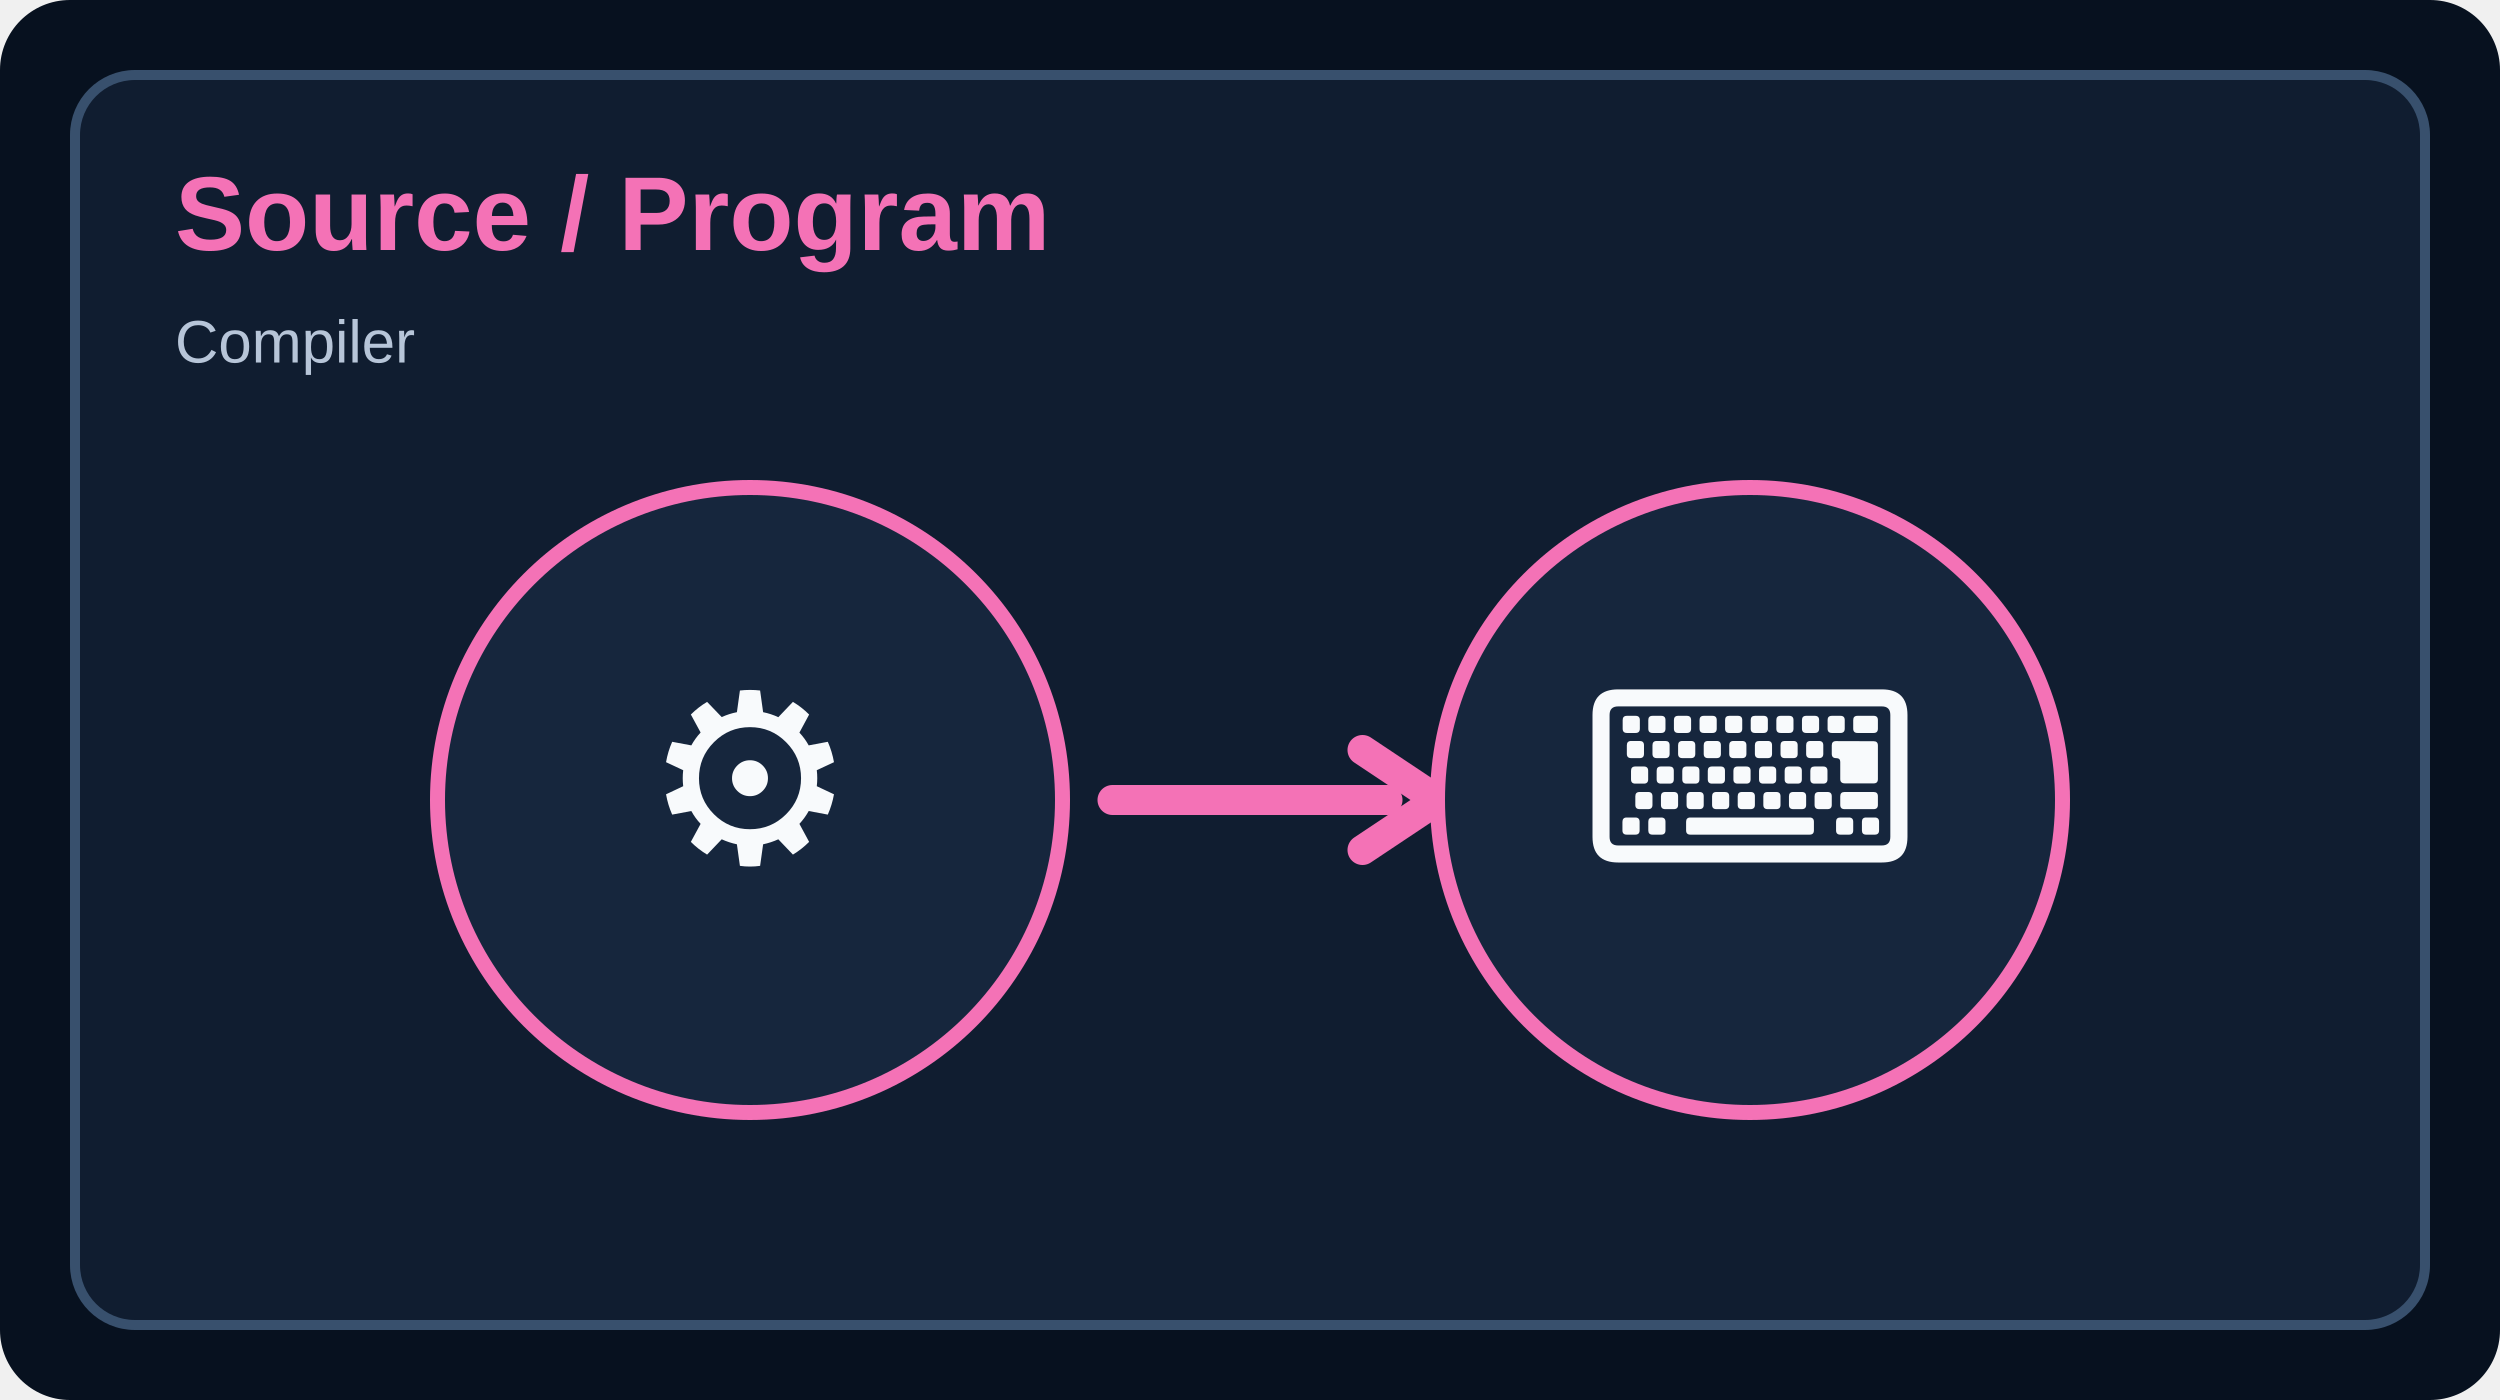
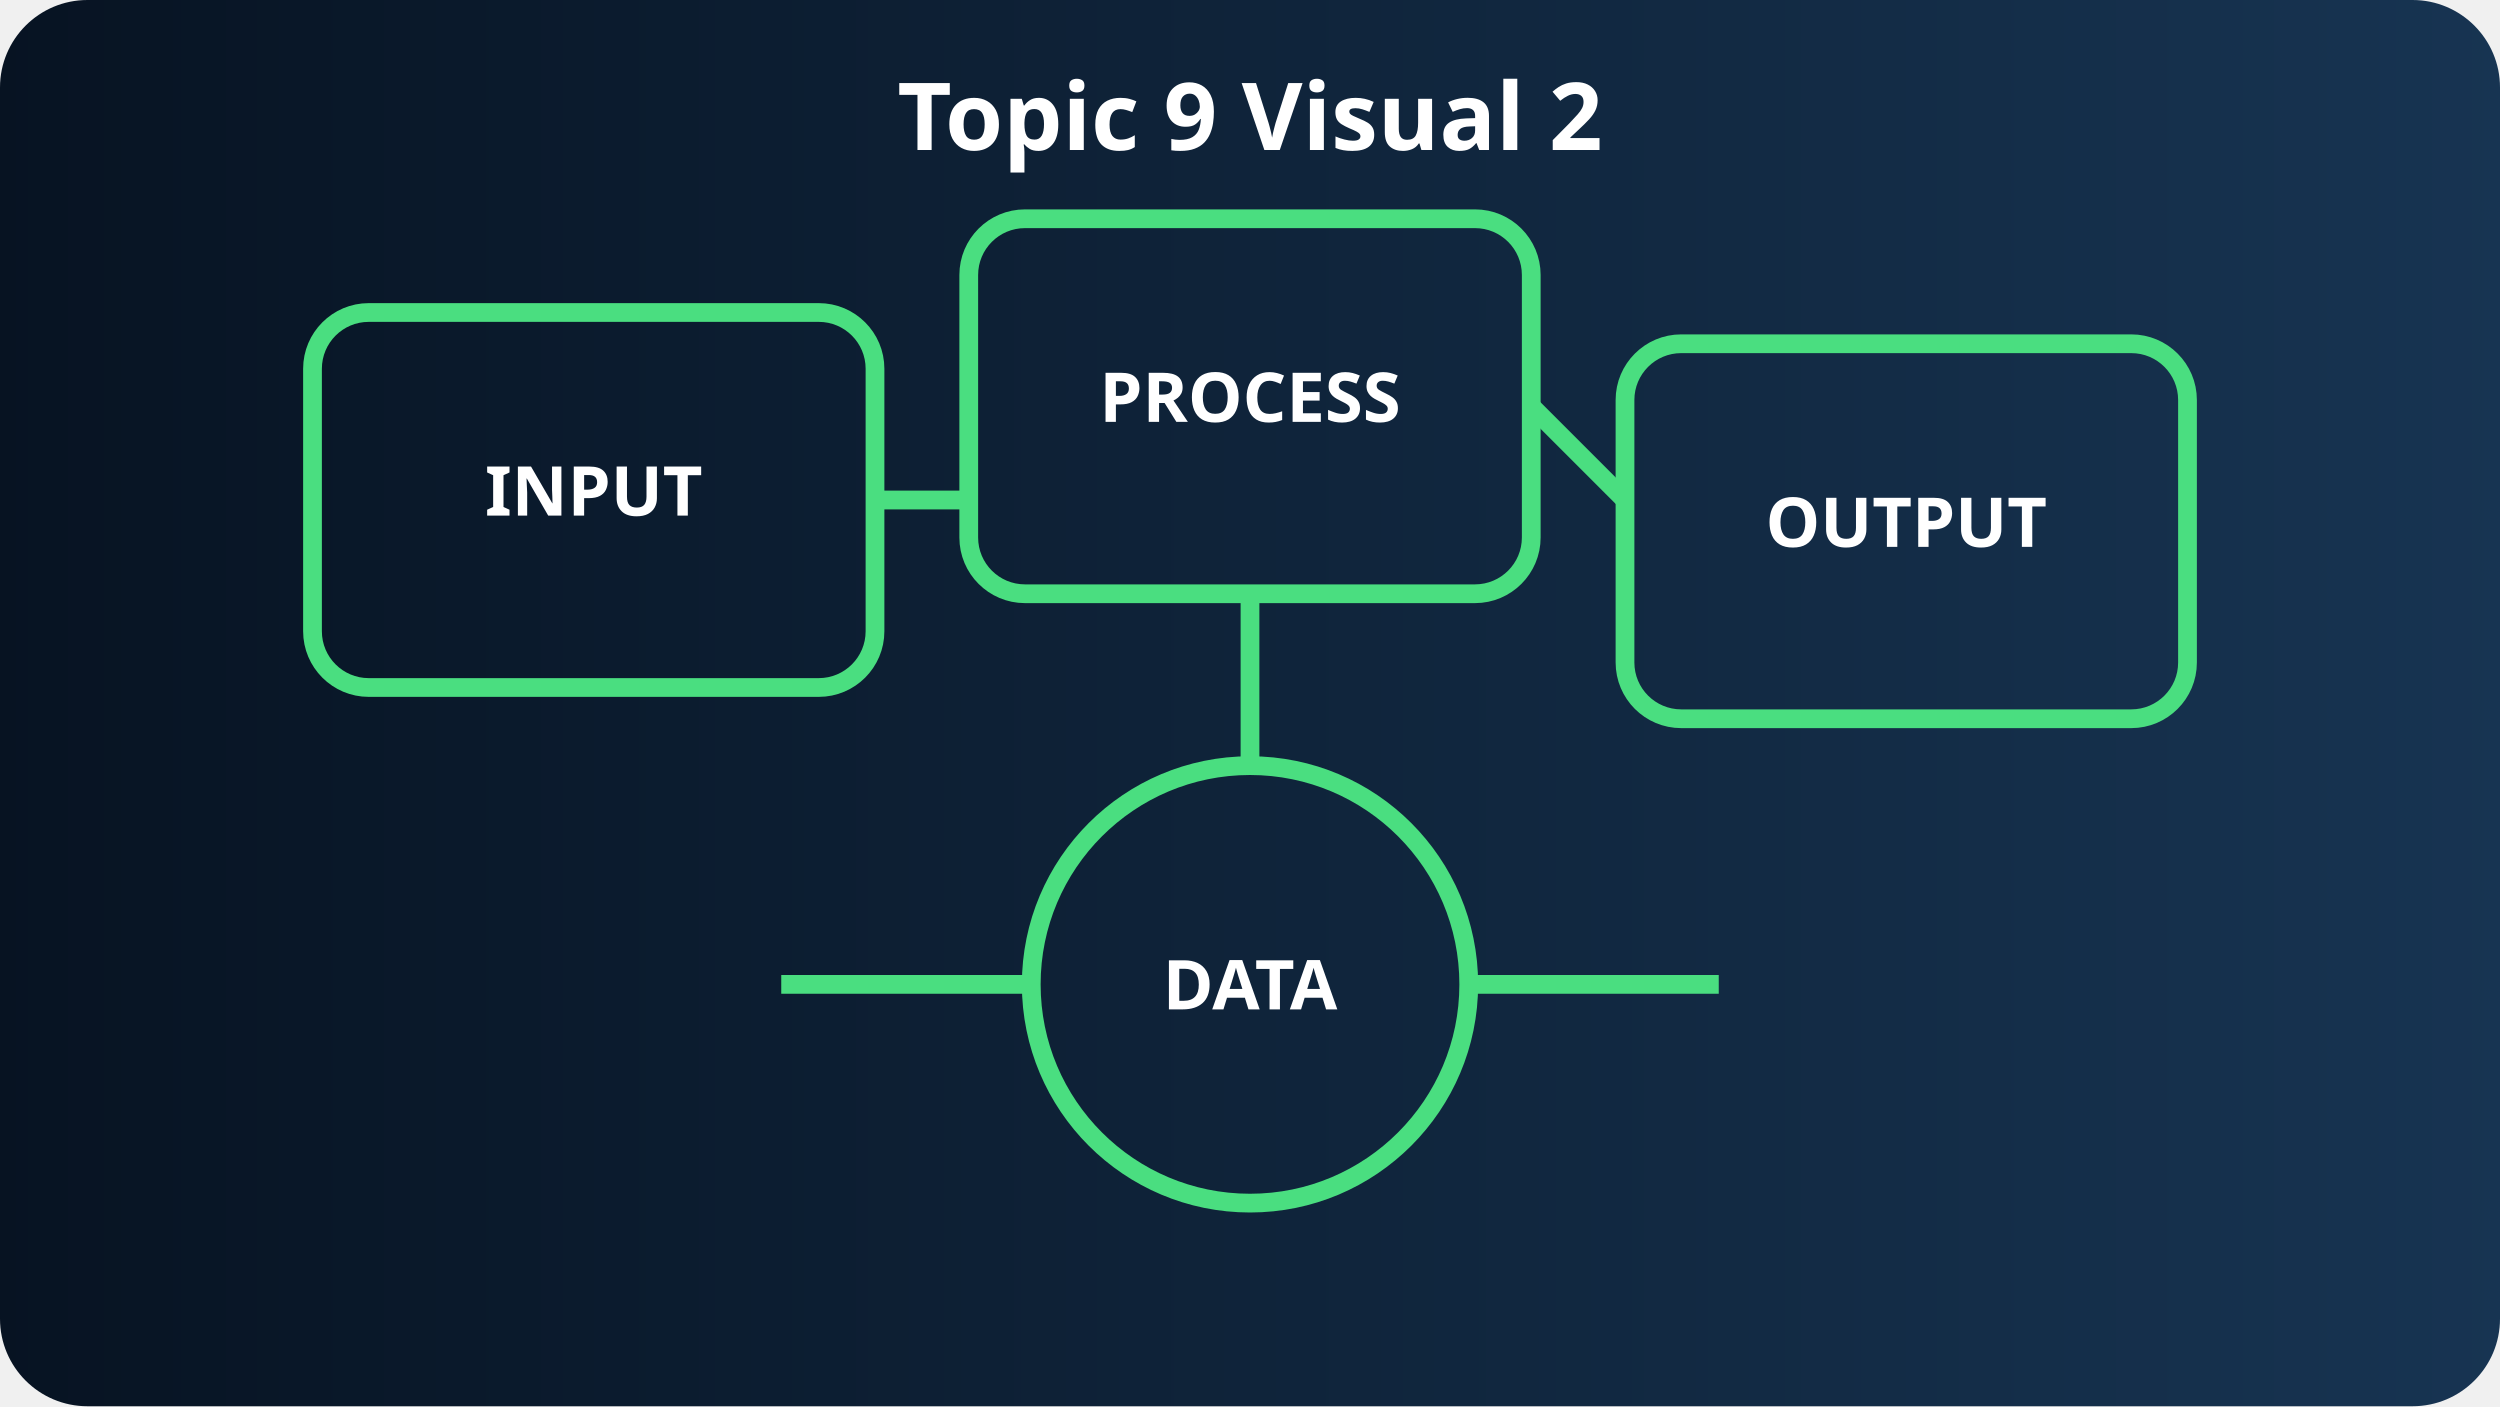
- <svg xmlns="http://www.w3.org/2000/svg" viewBox="0 0 1000 560">
-   <rect width="1000" height="560" rx="28" fill="#07111f" />
-   <rect x="30" y="30" width="940" height="500" rx="24" fill="#101d30" stroke="#38506d" stroke-width="4" />
-   <text x="70" y="100" fill="#f472b6" font-family="Arial,sans-serif" font-size="42" font-weight="700">Source / Program</text>
-   <text x="70" y="145" fill="#b7c5d8" font-family="Arial,sans-serif" font-size="24">Compiler</text>
-   <circle cx="300" cy="320" r="125" fill="#16263d" stroke="#f472b6" stroke-width="6" />
-   <text x="300" y="345" text-anchor="middle" fill="#f8fafc" font-family="Arial,sans-serif" font-size="95">⚙</text>
-   <path d="M445 320 H555" stroke="#f472b6" stroke-width="12" stroke-linecap="round" />
-   <path d="M545 300 L575 320 L545 340" fill="none" stroke="#f472b6" stroke-width="12" stroke-linecap="round" />
-   <circle cx="700" cy="320" r="125" fill="#16263d" stroke="#f472b6" stroke-width="6" />
-   <text x="700" y="345" text-anchor="middle" fill="#f8fafc" font-family="Arial,sans-serif" font-size="95">⌨</text>
+ <svg xmlns="http://www.w3.org/2000/svg" viewBox="0 0 800 450">
+   <defs>
+     <linearGradient id="g" x1="0" x2="1">
+       <stop stop-color="#071322" />
+       <stop offset="1" stop-color="#173452" />
+     </linearGradient>
+   </defs>
+   <rect width="800" height="450" rx="28" fill="url(#g)" />
+   <g fill="none" stroke="#4ade80" stroke-width="6">
+     <rect x="100" y="100" width="180" height="120" rx="18" />
+     <rect x="310" y="70" width="180" height="120" rx="18" />
+     <rect x="520" y="110" width="180" height="120" rx="18" />
+     <path d="M280 160h30M490 130l30 30" />
+     <circle cx="400" cy="315" r="70" />
+     <path d="M400 245v-55M330 315h-80M470 315h80" />
+   </g>
+   <g fill="white" font-family="system-ui" font-weight="800" text-anchor="middle">
+     <text x="400" y="48" font-size="30">Topic 9 Visual 2</text>
+     <text x="190" y="165" font-size="22">INPUT</text>
+     <text x="400" y="135" font-size="22">PROCESS</text>
+     <text x="610" y="175" font-size="22">OUTPUT</text>
+     <text x="400" y="323" font-size="22">DATA</text>
+   </g>
</svg>
